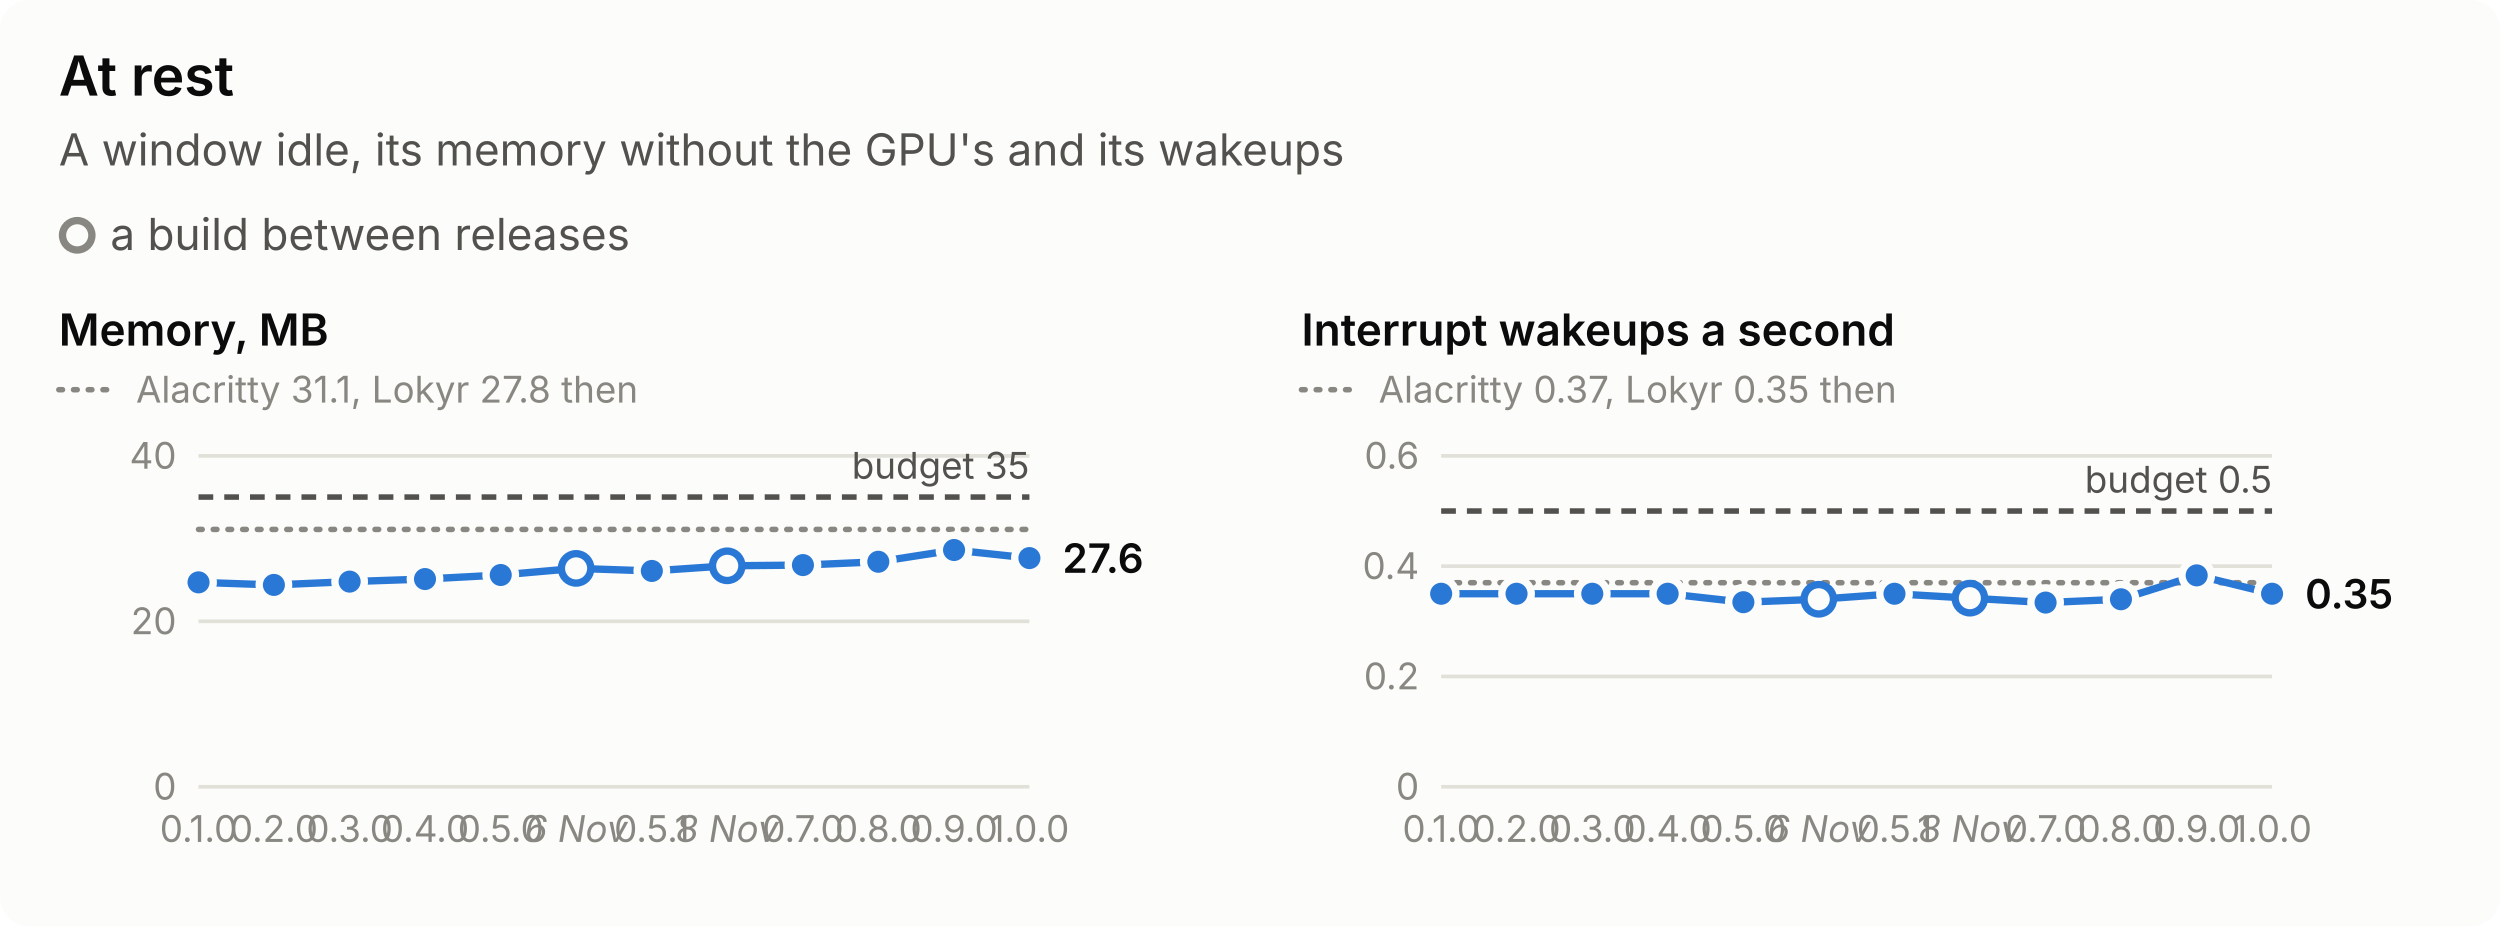
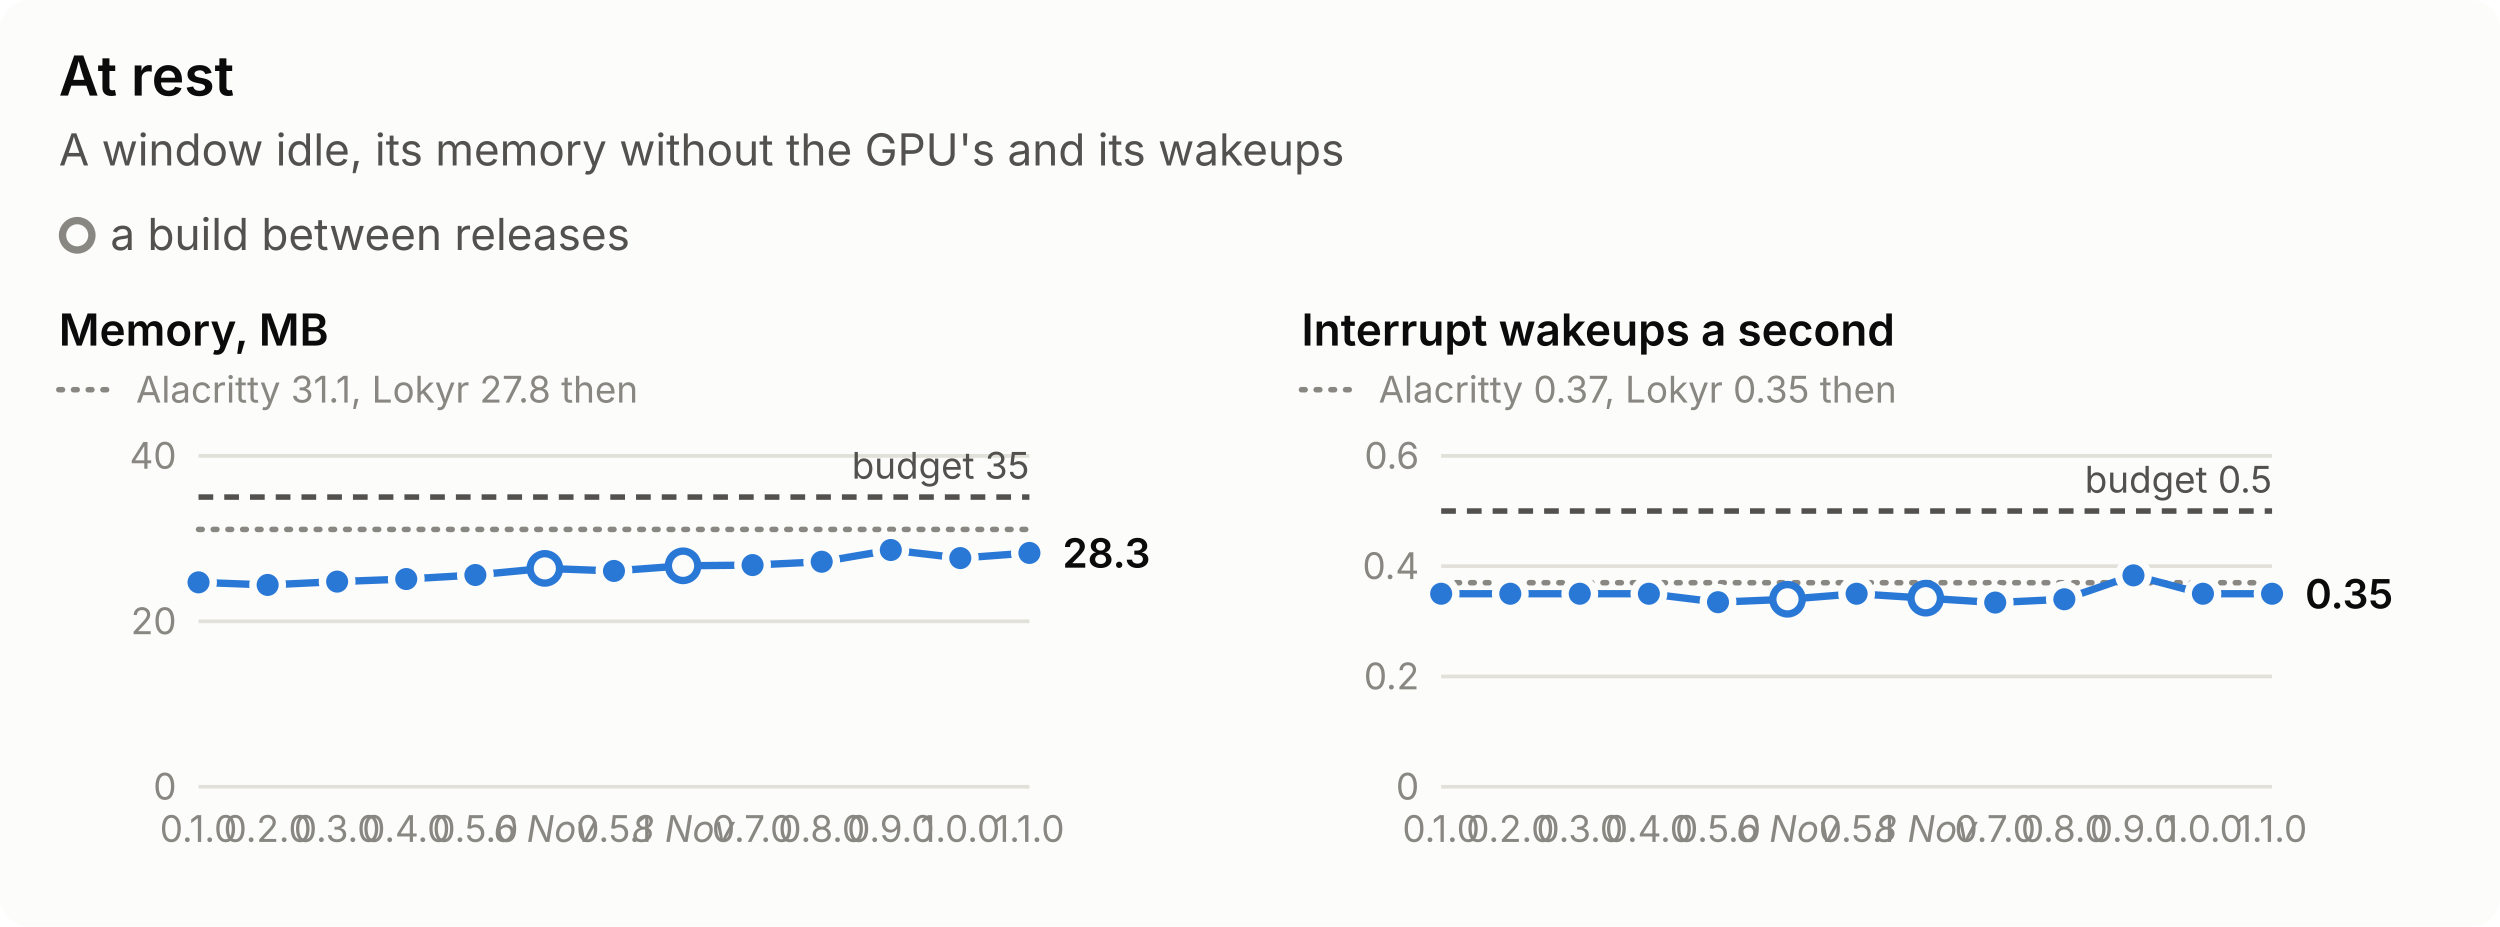
<svg xmlns="http://www.w3.org/2000/svg" width="680" height="252" viewBox="0 0 680 252" role="img" aria-label="At rest">
  <style>
  .surface { fill: #fcfcfb; }
  .primary { fill: #0b0b0b; }
  .secondary { fill: #52514e; }
  .muted { fill: #898781; }
  .grid { stroke: #e1e0d9; }
  .base { stroke: #c3c2b7; }
  .accent { fill: #2a78d6; }
  .context { fill: #898781; }
  .accent-line { stroke: #2a78d6; }
  .context-line { stroke: #898781; }
  .second { fill: #eb6834; }
  .second-line { stroke: #eb6834; }
  .ring { stroke: #fcfcfb; }
  .budget { stroke: #52514e; }
  text { font-family: system-ui, -apple-system, "Segoe UI", sans-serif; }
  .tick { font-variant-numeric: tabular-nums; }
  @media (prefers-color-scheme: dark) {
    .surface { fill: #1a1a19; }
    .primary { fill: #f0efec; }
    .secondary { fill: #c3c2b7; }
    .muted { fill: #898781; }
    .grid { stroke: #2c2c2a; }
    .base { stroke: #383835; }
    .accent { fill: #3987e5; }
    .context { fill: #6f6e69; }
    .accent-line { stroke: #3987e5; }
    .context-line { stroke: #6f6e69; }
    .second { fill: #d95926; }
    .second-line { stroke: #d95926; }
    .ring { stroke: #1a1a19; }
    .budget { stroke: #c3c2b7; }
  }
</style>
  <rect class="surface" width="680" height="252" rx="8" />
  <text class="primary" x="16" y="26" font-size="15" font-weight="600">At rest</text>
  <text class="secondary" x="16" y="45" font-size="12">A window idle, its memory without the GPU's and its wakeups</text>
  <circle class="surface context-line" cx="21" cy="64" r="4" stroke-width="2" />
  <text class="secondary" x="30" y="68" font-size="12">a build between releases</text>
  <text class="primary" x="16.0" y="94" font-size="12" font-weight="600">Memory, MB</text>
  <line class="grid" x1="54.0" y1="214.0" x2="280.0" y2="214.0" stroke-width="1" />
  <text class="muted tick" x="48.0" y="217.5" font-size="10" text-anchor="end">0</text>
  <line class="grid" x1="54.0" y1="169.0" x2="280.0" y2="169.0" stroke-width="1" />
  <text class="muted tick" x="48.0" y="172.5" font-size="10" text-anchor="end">20</text>
  <line class="grid" x1="54.0" y1="124.0" x2="280.0" y2="124.0" stroke-width="1" />
  <text class="muted tick" x="48.0" y="127.5" font-size="10" text-anchor="end">40</text>
  <text class="muted" x="54.0" y="229.0" font-size="10" text-anchor="middle">0.1.0</text>
-   <text class="muted" x="74.5" y="229.0" font-size="10" text-anchor="middle">0.2.0</text>
-   <text class="muted" x="95.1" y="229.0" font-size="10" text-anchor="middle">0.3.0</text>
-   <text class="muted" x="115.6" y="229.0" font-size="10" text-anchor="middle">0.4.0</text>
-   <text class="muted" x="136.2" y="229.0" font-size="10" text-anchor="middle">0.5.0</text>
-   <text class="muted" x="156.7" y="229.0" font-size="10" text-anchor="middle" font-style="italic">6 Nov</text>
-   <text class="muted" x="177.3" y="229.0" font-size="10" text-anchor="middle">0.5.1</text>
-   <text class="muted" x="197.8" y="229.0" font-size="10" text-anchor="middle" font-style="italic">8 Nov</text>
-   <text class="muted" x="218.4" y="229.0" font-size="10" text-anchor="middle">0.7.0</text>
-   <text class="muted" x="238.9" y="229.0" font-size="10" text-anchor="middle">0.8.0</text>
-   <text class="muted" x="259.5" y="229.0" font-size="10" text-anchor="middle">0.9.0</text>
-   <text class="muted" x="280.0" y="229.0" font-size="10" text-anchor="middle">1.0.0</text>
+   <text class="muted" x="72.8" y="229.0" font-size="10" text-anchor="middle">0.2.0</text>
+   <text class="muted" x="91.7" y="229.0" font-size="10" text-anchor="middle">0.3.0</text>
+   <text class="muted" x="110.5" y="229.0" font-size="10" text-anchor="middle">0.4.0</text>
+   <text class="muted" x="129.3" y="229.0" font-size="10" text-anchor="middle">0.5.0</text>
+   <text class="muted" x="148.2" y="229.0" font-size="10" text-anchor="middle" font-style="italic">6 Nov</text>
+   <text class="muted" x="167.0" y="229.0" font-size="10" text-anchor="middle">0.5.1</text>
+   <text class="muted" x="185.8" y="229.0" font-size="10" text-anchor="middle" font-style="italic">8 Nov</text>
+   <text class="muted" x="204.7" y="229.0" font-size="10" text-anchor="middle">0.7.0</text>
+   <text class="muted" x="223.5" y="229.0" font-size="10" text-anchor="middle">0.8.0</text>
+   <text class="muted" x="242.3" y="229.0" font-size="10" text-anchor="middle">0.9.0</text>
+   <text class="muted" x="261.2" y="229.0" font-size="10" text-anchor="middle">1.0.0</text>
+   <text class="muted" x="280.0" y="229.0" font-size="10" text-anchor="middle">1.1.0</text>
  <line class="budget" x1="54.0" y1="135.2" x2="280.0" y2="135.2" stroke-width="1.5" stroke-dasharray="4 3" />
  <text class="secondary" x="280.0" y="130.2" font-size="10" text-anchor="end">budget 35</text>
  <line class="context-line" x1="54.0" y1="144.0" x2="280.0" y2="144.0" stroke-width="1.5" stroke-dasharray="1 3" stroke-linecap="round" />
  <line class="context-line" x1="16.0" y1="106.0" x2="31.0" y2="106.0" stroke-width="1.5" stroke-dasharray="1 3" stroke-linecap="round" />
  <text class="muted" x="37.0" y="109.5" font-size="10">Alacritty 31.1, Lokyr 27.8 then</text>
-   <line class="accent-line" x1="54.0" y1="158.4" x2="74.5" y2="159.1" stroke-width="2" stroke-linecap="round" />
-   <line class="accent-line" x1="74.5" y1="159.1" x2="95.1" y2="158.2" stroke-width="2" stroke-linecap="round" />
-   <line class="accent-line" x1="95.1" y1="158.2" x2="115.6" y2="157.5" stroke-width="2" stroke-linecap="round" />
-   <line class="accent-line" x1="115.6" y1="157.5" x2="136.2" y2="156.4" stroke-width="2" stroke-linecap="round" />
-   <line class="accent-line" x1="136.2" y1="156.4" x2="156.7" y2="154.6" stroke-width="2" stroke-linecap="round" />
-   <line class="accent-line" x1="156.7" y1="154.6" x2="177.3" y2="155.3" stroke-width="2" stroke-linecap="round" />
-   <line class="accent-line" x1="177.3" y1="155.3" x2="197.8" y2="153.9" stroke-width="2" stroke-linecap="round" />
-   <line class="accent-line" x1="197.8" y1="153.9" x2="218.4" y2="153.7" stroke-width="2" stroke-linecap="round" />
-   <line class="accent-line" x1="218.4" y1="153.7" x2="238.9" y2="152.8" stroke-width="2" stroke-linecap="round" />
-   <line class="accent-line" x1="238.9" y1="152.8" x2="259.5" y2="149.6" stroke-width="2" stroke-linecap="round" />
-   <line class="accent-line" x1="259.5" y1="149.6" x2="280.0" y2="151.8" stroke-width="2" stroke-linecap="round" />
+   <line class="accent-line" x1="54.0" y1="158.4" x2="72.8" y2="159.1" stroke-width="2" stroke-linecap="round" />
+   <line class="accent-line" x1="72.8" y1="159.1" x2="91.7" y2="158.2" stroke-width="2" stroke-linecap="round" />
+   <line class="accent-line" x1="91.7" y1="158.2" x2="110.5" y2="157.5" stroke-width="2" stroke-linecap="round" />
+   <line class="accent-line" x1="110.5" y1="157.5" x2="129.3" y2="156.4" stroke-width="2" stroke-linecap="round" />
+   <line class="accent-line" x1="129.3" y1="156.4" x2="148.2" y2="154.6" stroke-width="2" stroke-linecap="round" />
+   <line class="accent-line" x1="148.2" y1="154.6" x2="167.0" y2="155.3" stroke-width="2" stroke-linecap="round" />
+   <line class="accent-line" x1="167.0" y1="155.3" x2="185.8" y2="153.9" stroke-width="2" stroke-linecap="round" />
+   <line class="accent-line" x1="185.8" y1="153.9" x2="204.7" y2="153.7" stroke-width="2" stroke-linecap="round" />
+   <line class="accent-line" x1="204.7" y1="153.7" x2="223.5" y2="152.8" stroke-width="2" stroke-linecap="round" />
+   <line class="accent-line" x1="223.5" y1="152.8" x2="242.3" y2="149.6" stroke-width="2" stroke-linecap="round" />
+   <line class="accent-line" x1="242.3" y1="149.6" x2="261.2" y2="151.8" stroke-width="2" stroke-linecap="round" />
+   <line class="accent-line" x1="261.2" y1="151.8" x2="280.0" y2="150.4" stroke-width="2" stroke-linecap="round" />
  <circle class="accent ring" cx="54.0" cy="158.4" r="4" stroke-width="2" />
-   <circle class="accent ring" cx="74.5" cy="159.1" r="4" stroke-width="2" />
-   <circle class="accent ring" cx="95.1" cy="158.2" r="4" stroke-width="2" />
-   <circle class="accent ring" cx="115.6" cy="157.5" r="4" stroke-width="2" />
-   <circle class="accent ring" cx="136.2" cy="156.4" r="4" stroke-width="2" />
-   <circle class="surface accent-line" cx="156.7" cy="154.6" r="4" stroke-width="2" />
-   <circle class="accent ring" cx="177.3" cy="155.3" r="4" stroke-width="2" />
-   <circle class="surface accent-line" cx="197.8" cy="153.9" r="4" stroke-width="2" />
-   <circle class="accent ring" cx="218.4" cy="153.7" r="4" stroke-width="2" />
-   <circle class="accent ring" cx="238.9" cy="152.8" r="4" stroke-width="2" />
-   <circle class="accent ring" cx="259.5" cy="149.6" r="4" stroke-width="2" />
-   <circle class="accent ring" cx="280.0" cy="151.8" r="4" stroke-width="2" />
-   <text class="primary tick" x="289.0" y="155.8" font-size="11" font-weight="600">27.6</text>
+   <circle class="accent ring" cx="72.8" cy="159.1" r="4" stroke-width="2" />
+   <circle class="accent ring" cx="91.7" cy="158.2" r="4" stroke-width="2" />
+   <circle class="accent ring" cx="110.5" cy="157.5" r="4" stroke-width="2" />
+   <circle class="accent ring" cx="129.3" cy="156.4" r="4" stroke-width="2" />
+   <circle class="surface accent-line" cx="148.2" cy="154.6" r="4" stroke-width="2" />
+   <circle class="accent ring" cx="167.0" cy="155.3" r="4" stroke-width="2" />
+   <circle class="surface accent-line" cx="185.8" cy="153.9" r="4" stroke-width="2" />
+   <circle class="accent ring" cx="204.7" cy="153.7" r="4" stroke-width="2" />
+   <circle class="accent ring" cx="223.5" cy="152.8" r="4" stroke-width="2" />
+   <circle class="accent ring" cx="242.3" cy="149.6" r="4" stroke-width="2" />
+   <circle class="accent ring" cx="261.2" cy="151.8" r="4" stroke-width="2" />
+   <circle class="accent ring" cx="280.0" cy="150.4" r="4" stroke-width="2" />
+   <text class="primary tick" x="289.0" y="154.4" font-size="11" font-weight="600">28.3</text>
  <text class="primary" x="354.0" y="94" font-size="12" font-weight="600">Interrupt wakeups a second</text>
  <line class="grid" x1="392.0" y1="214.0" x2="618.0" y2="214.0" stroke-width="1" />
  <text class="muted tick" x="386.0" y="217.5" font-size="10" text-anchor="end">0</text>
  <line class="grid" x1="392.0" y1="184.0" x2="618.0" y2="184.0" stroke-width="1" />
  <text class="muted tick" x="386.0" y="187.5" font-size="10" text-anchor="end">0.2</text>
  <line class="grid" x1="392.0" y1="154.0" x2="618.0" y2="154.0" stroke-width="1" />
  <text class="muted tick" x="386.0" y="157.5" font-size="10" text-anchor="end">0.4</text>
  <line class="grid" x1="392.0" y1="124.0" x2="618.0" y2="124.0" stroke-width="1" />
  <text class="muted tick" x="386.0" y="127.5" font-size="10" text-anchor="end">0.6</text>
  <text class="muted" x="392.0" y="229.0" font-size="10" text-anchor="middle">0.1.0</text>
-   <text class="muted" x="412.5" y="229.0" font-size="10" text-anchor="middle">0.2.0</text>
-   <text class="muted" x="433.1" y="229.0" font-size="10" text-anchor="middle">0.3.0</text>
-   <text class="muted" x="453.6" y="229.0" font-size="10" text-anchor="middle">0.4.0</text>
-   <text class="muted" x="474.2" y="229.0" font-size="10" text-anchor="middle">0.5.0</text>
-   <text class="muted" x="494.7" y="229.0" font-size="10" text-anchor="middle" font-style="italic">6 Nov</text>
-   <text class="muted" x="515.3" y="229.0" font-size="10" text-anchor="middle">0.5.1</text>
-   <text class="muted" x="535.8" y="229.0" font-size="10" text-anchor="middle" font-style="italic">8 Nov</text>
-   <text class="muted" x="556.4" y="229.0" font-size="10" text-anchor="middle">0.7.0</text>
-   <text class="muted" x="576.9" y="229.0" font-size="10" text-anchor="middle">0.8.0</text>
-   <text class="muted" x="597.5" y="229.0" font-size="10" text-anchor="middle">0.9.0</text>
-   <text class="muted" x="618.0" y="229.0" font-size="10" text-anchor="middle">1.0.0</text>
+   <text class="muted" x="410.8" y="229.0" font-size="10" text-anchor="middle">0.2.0</text>
+   <text class="muted" x="429.7" y="229.0" font-size="10" text-anchor="middle">0.3.0</text>
+   <text class="muted" x="448.5" y="229.0" font-size="10" text-anchor="middle">0.4.0</text>
+   <text class="muted" x="467.3" y="229.0" font-size="10" text-anchor="middle">0.5.0</text>
+   <text class="muted" x="486.2" y="229.0" font-size="10" text-anchor="middle" font-style="italic">6 Nov</text>
+   <text class="muted" x="505.0" y="229.0" font-size="10" text-anchor="middle">0.5.1</text>
+   <text class="muted" x="523.8" y="229.0" font-size="10" text-anchor="middle" font-style="italic">8 Nov</text>
+   <text class="muted" x="542.7" y="229.0" font-size="10" text-anchor="middle">0.7.0</text>
+   <text class="muted" x="561.5" y="229.0" font-size="10" text-anchor="middle">0.8.0</text>
+   <text class="muted" x="580.3" y="229.0" font-size="10" text-anchor="middle">0.9.0</text>
+   <text class="muted" x="599.2" y="229.0" font-size="10" text-anchor="middle">1.0.0</text>
+   <text class="muted" x="618.0" y="229.0" font-size="10" text-anchor="middle">1.1.0</text>
  <line class="budget" x1="392.0" y1="139.0" x2="618.0" y2="139.0" stroke-width="1.5" stroke-dasharray="4 3" />
  <text class="secondary" x="618.0" y="134.0" font-size="10" text-anchor="end">budget 0.5</text>
  <line class="context-line" x1="392.0" y1="158.5" x2="618.0" y2="158.5" stroke-width="1.5" stroke-dasharray="1 3" stroke-linecap="round" />
  <line class="context-line" x1="354.0" y1="106.0" x2="369.0" y2="106.0" stroke-width="1.5" stroke-dasharray="1 3" stroke-linecap="round" />
  <text class="muted" x="375.0" y="109.5" font-size="10">Alacritty 0.37, Lokyr 0.35 then</text>
-   <line class="accent-line" x1="392.0" y1="161.5" x2="412.5" y2="161.5" stroke-width="2" stroke-linecap="round" />
-   <line class="accent-line" x1="412.5" y1="161.5" x2="433.1" y2="161.5" stroke-width="2" stroke-linecap="round" />
-   <line class="accent-line" x1="433.1" y1="161.5" x2="453.6" y2="161.5" stroke-width="2" stroke-linecap="round" />
-   <line class="accent-line" x1="453.6" y1="161.5" x2="474.2" y2="163.8" stroke-width="2" stroke-linecap="round" />
-   <line class="accent-line" x1="474.2" y1="163.8" x2="494.7" y2="163.0" stroke-width="2" stroke-linecap="round" />
-   <line class="accent-line" x1="494.7" y1="163.0" x2="515.3" y2="161.5" stroke-width="2" stroke-linecap="round" />
-   <line class="accent-line" x1="515.3" y1="161.5" x2="535.8" y2="162.7" stroke-width="2" stroke-linecap="round" />
-   <line class="accent-line" x1="535.8" y1="162.7" x2="556.4" y2="163.9" stroke-width="2" stroke-linecap="round" />
-   <line class="accent-line" x1="556.4" y1="163.9" x2="576.9" y2="163.0" stroke-width="2" stroke-linecap="round" />
-   <line class="accent-line" x1="576.9" y1="163.0" x2="597.5" y2="156.5" stroke-width="2" stroke-linecap="round" />
-   <line class="accent-line" x1="597.5" y1="156.5" x2="618.0" y2="161.5" stroke-width="2" stroke-linecap="round" />
+   <line class="accent-line" x1="392.0" y1="161.5" x2="410.8" y2="161.5" stroke-width="2" stroke-linecap="round" />
+   <line class="accent-line" x1="410.8" y1="161.5" x2="429.7" y2="161.5" stroke-width="2" stroke-linecap="round" />
+   <line class="accent-line" x1="429.7" y1="161.5" x2="448.5" y2="161.5" stroke-width="2" stroke-linecap="round" />
+   <line class="accent-line" x1="448.5" y1="161.5" x2="467.3" y2="163.8" stroke-width="2" stroke-linecap="round" />
+   <line class="accent-line" x1="467.3" y1="163.8" x2="486.2" y2="163.0" stroke-width="2" stroke-linecap="round" />
+   <line class="accent-line" x1="486.2" y1="163.0" x2="505.0" y2="161.5" stroke-width="2" stroke-linecap="round" />
+   <line class="accent-line" x1="505.0" y1="161.5" x2="523.8" y2="162.7" stroke-width="2" stroke-linecap="round" />
+   <line class="accent-line" x1="523.8" y1="162.7" x2="542.7" y2="163.9" stroke-width="2" stroke-linecap="round" />
+   <line class="accent-line" x1="542.7" y1="163.9" x2="561.5" y2="163.0" stroke-width="2" stroke-linecap="round" />
+   <line class="accent-line" x1="561.5" y1="163.0" x2="580.3" y2="156.5" stroke-width="2" stroke-linecap="round" />
+   <line class="accent-line" x1="580.3" y1="156.5" x2="599.2" y2="161.5" stroke-width="2" stroke-linecap="round" />
+   <line class="accent-line" x1="599.2" y1="161.5" x2="618.0" y2="161.5" stroke-width="2" stroke-linecap="round" />
  <circle class="accent ring" cx="392.0" cy="161.5" r="4" stroke-width="2" />
-   <circle class="accent ring" cx="412.5" cy="161.5" r="4" stroke-width="2" />
-   <circle class="accent ring" cx="433.1" cy="161.5" r="4" stroke-width="2" />
-   <circle class="accent ring" cx="453.6" cy="161.5" r="4" stroke-width="2" />
-   <circle class="accent ring" cx="474.2" cy="163.8" r="4" stroke-width="2" />
-   <circle class="surface accent-line" cx="494.7" cy="163.0" r="4" stroke-width="2" />
-   <circle class="accent ring" cx="515.3" cy="161.5" r="4" stroke-width="2" />
-   <circle class="surface accent-line" cx="535.8" cy="162.7" r="4" stroke-width="2" />
-   <circle class="accent ring" cx="556.4" cy="163.9" r="4" stroke-width="2" />
-   <circle class="accent ring" cx="576.9" cy="163.0" r="4" stroke-width="2" />
-   <circle class="accent ring" cx="597.5" cy="156.5" r="4" stroke-width="2" />
+   <circle class="accent ring" cx="410.8" cy="161.5" r="4" stroke-width="2" />
+   <circle class="accent ring" cx="429.7" cy="161.5" r="4" stroke-width="2" />
+   <circle class="accent ring" cx="448.5" cy="161.5" r="4" stroke-width="2" />
+   <circle class="accent ring" cx="467.3" cy="163.8" r="4" stroke-width="2" />
+   <circle class="surface accent-line" cx="486.2" cy="163.0" r="4" stroke-width="2" />
+   <circle class="accent ring" cx="505.0" cy="161.5" r="4" stroke-width="2" />
+   <circle class="surface accent-line" cx="523.8" cy="162.7" r="4" stroke-width="2" />
+   <circle class="accent ring" cx="542.7" cy="163.9" r="4" stroke-width="2" />
+   <circle class="accent ring" cx="561.5" cy="163.0" r="4" stroke-width="2" />
+   <circle class="accent ring" cx="580.3" cy="156.5" r="4" stroke-width="2" />
+   <circle class="accent ring" cx="599.2" cy="161.5" r="4" stroke-width="2" />
  <circle class="accent ring" cx="618.0" cy="161.5" r="4" stroke-width="2" />
  <text class="primary tick" x="627.0" y="165.5" font-size="11" font-weight="600">0.35</text>
</svg>
